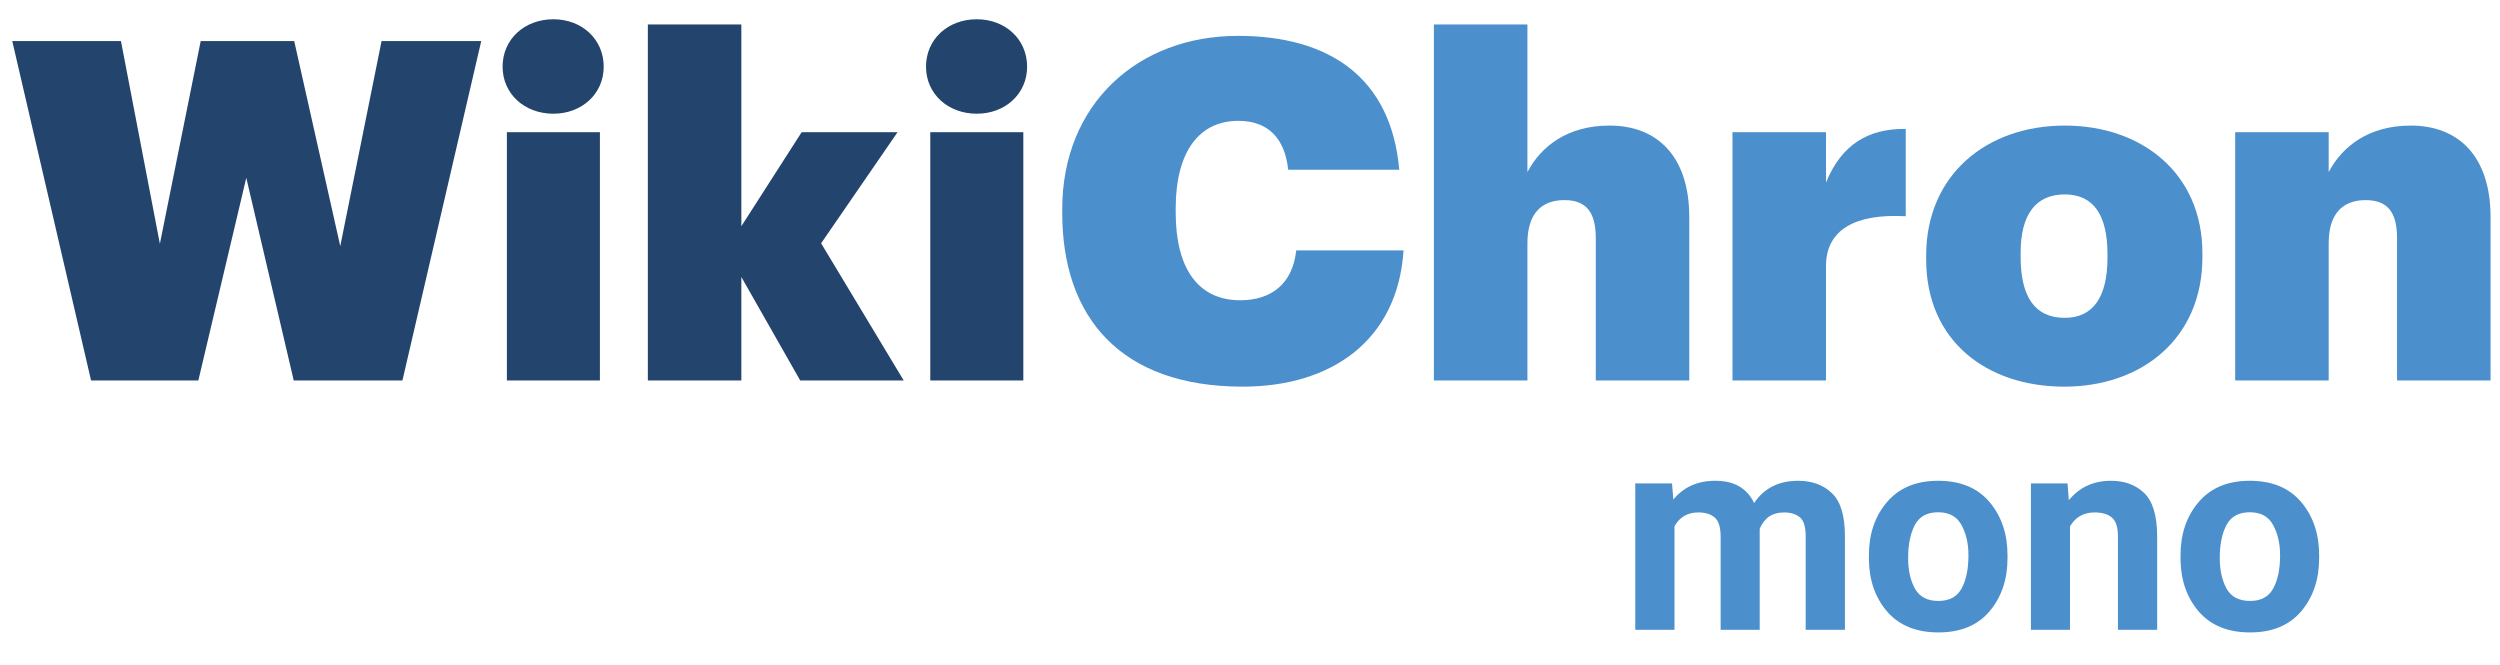
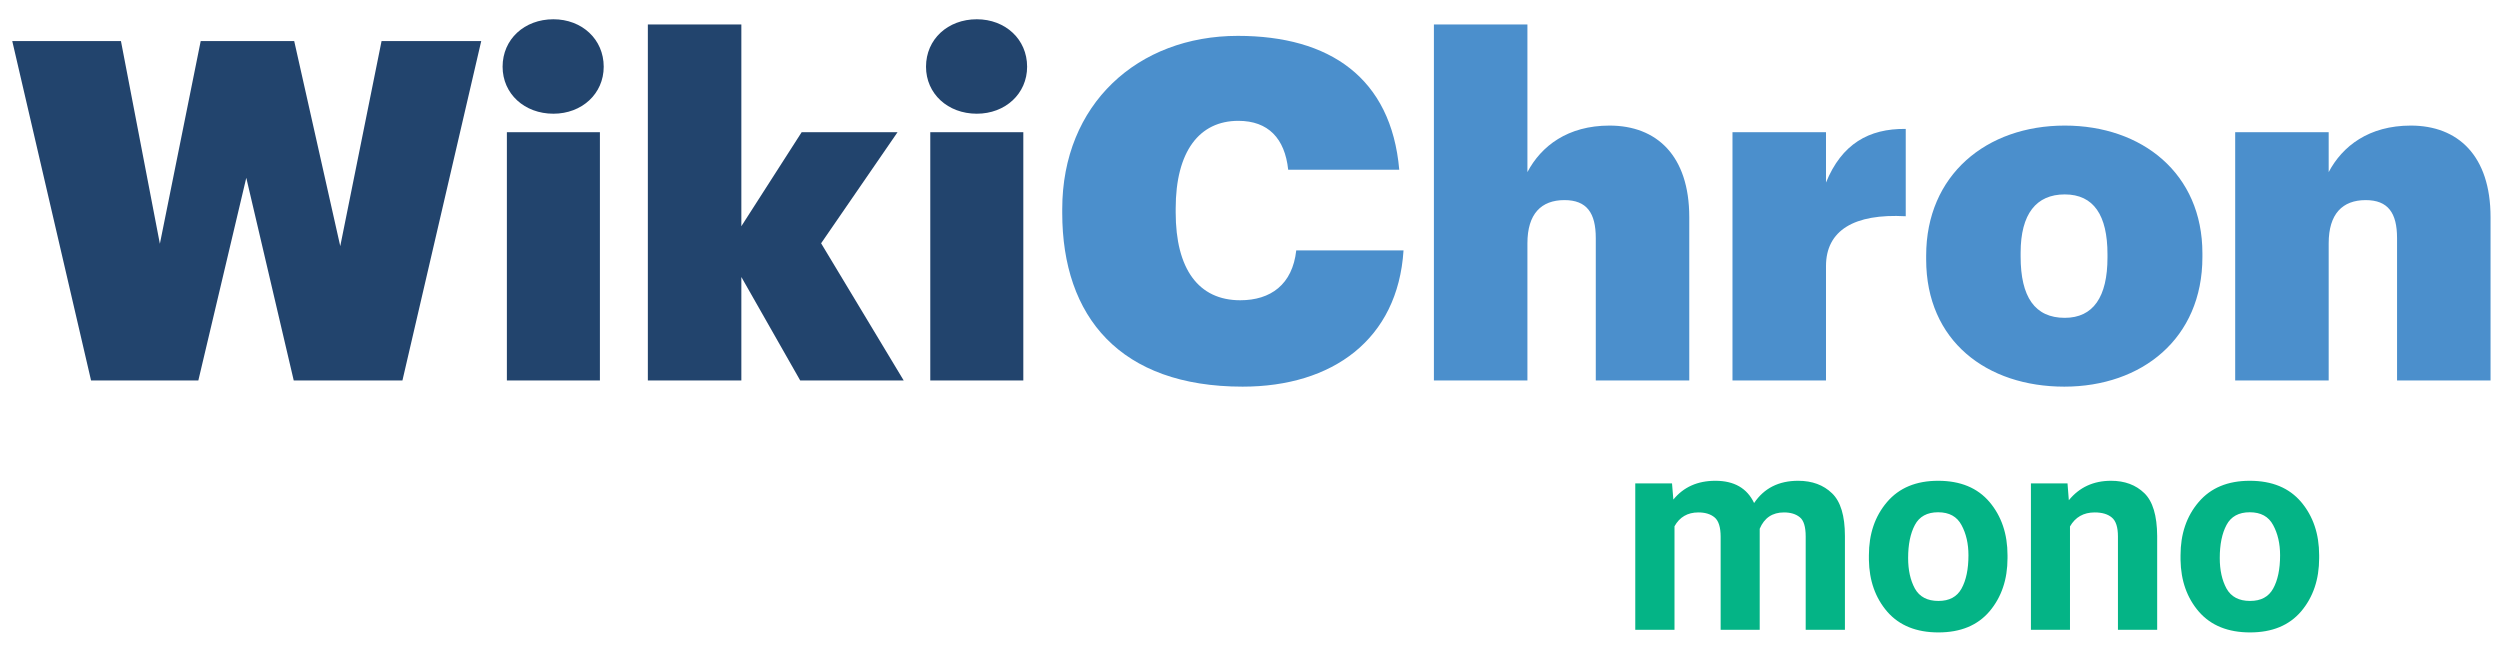
<svg xmlns="http://www.w3.org/2000/svg" width="237px" height="63px" viewBox="0 0 237 57" version="1.1" id="svg2">
  <defs id="defs8" />
  <g id="Diseño" stroke-width="1" stroke="none" fill-rule="evenodd" fill="none">
    <g id="home_previa" transform="translate(-200, -439)">
      <g id="classic" transform="translate(160, 292)">
        <g id="tipo-logo" transform="translate(40, 147)">
          <g id="g3357" transform="translate(0.4982918,-2.141653)">
            <polygon points="18.304,35.211 8.134,35.211 0.664,3.037 10.968,3.037 14.658,22.252 18.528,3.037 27.393,3.037 31.758,22.476 35.673,3.037 45.122,3.037 37.652,35.211 27.348,35.211 22.849,15.997 " id="Fill-14" style="fill:#22446d" />
            <path id="Fill-16" d="m 47.554,35.211 8.819,0 0,-23.534 -8.819,0 0,23.534 z M 47.148,5.467 c 0,-2.609 2.07,-4.499 4.816,-4.499 2.699,0 4.769,1.89 4.769,4.499 0,2.565 -2.07,4.455 -4.769,4.455 -2.746,0 -4.816,-1.89 -4.816,-4.455 z" style="fill:#22446d" />
            <polygon points="60.918,1.462 69.782,1.462 69.782,20.587 75.497,11.677 84.587,11.677 77.343,22.206 85.173,35.211 75.362,35.211 69.782,25.401 69.782,35.211 60.918,35.211 " id="Fill-18" style="fill:#22446d" />
            <path id="Fill-19" d="m 87.692,35.211 8.82,0 0,-23.534 -8.82,0 0,23.534 z M 87.288,5.467 c 0,-2.609 2.069,-4.499 4.815,-4.499 2.699,0 4.769,1.89 4.769,4.499 0,2.565 -2.07,4.455 -4.769,4.455 -2.746,0 -4.815,-1.89 -4.815,-4.455 z" style="fill:#22446d" />
            <path id="Fill-20" d="m 100.202,19.326 0,-0.359 c 0,-9.945 7.154,-16.425 16.649,-16.425 8.685,0 14.535,3.96 15.3,12.689 l -10.529,0 c -0.316,-2.969 -1.891,-4.634 -4.726,-4.634 -3.689,0 -5.939,2.879 -5.939,8.325 l 0,0.359 c 0,5.356 2.159,8.325 6.12,8.325 2.879,0 4.949,-1.485 5.309,-4.724 l 10.17,0 c -0.54,8.459 -6.75,12.914 -15.254,12.914 -11.61,0 -17.1,-6.615 -17.1,-16.47" style="fill:#4b8fcc" />
            <path id="Fill-21" d="m 135.436,1.462 8.865,0 0,13.995 c 1.305,-2.475 3.824,-4.41 7.785,-4.41 4.455,0 7.559,2.835 7.559,8.685 l 0,15.479 -8.863,0 0,-13.499 c 0,-2.386 -0.856,-3.601 -2.971,-3.601 -2.205,0 -3.51,1.306 -3.51,4.095 l 0,13.005 -8.865,0 0,-33.749 z" style="fill:#4b8fcc" />
            <path id="Fill-22" d="m 163.741,11.677 8.865,0 0,4.77 c 1.485,-3.645 4.05,-5.129 7.56,-5.084 l 0,8.279 c -4.905,-0.271 -7.56,1.349 -7.56,4.724 l 0,10.845 -8.865,0 0,-23.534 z" style="fill:#4b8fcc" />
            <path id="Fill-23" d="m 199.291,23.557 0,-0.315 c 0,-3.69 -1.305,-5.67 -4.05,-5.67 -2.699,0 -4.184,1.845 -4.184,5.535 l 0,0.36 c 0,3.824 1.349,5.805 4.184,5.805 2.699,0 4.05,-1.981 4.05,-5.715 m -17.189,0.18 0,-0.361 c 0,-7.649 5.714,-12.329 13.139,-12.329 7.335,0 13.049,4.545 13.049,12.105 l 0,0.36 c 0,7.739 -5.76,12.284 -13.094,12.284 -7.335,0 -13.094,-4.319 -13.094,-12.059" style="fill:#4b8fcc" />
            <path id="Fill-24" d="m 211.397,11.677 8.864,0 0,3.78 c 1.306,-2.475 3.825,-4.41 7.785,-4.41 4.455,0 7.56,2.835 7.56,8.685 l 0,15.479 -8.864,0 0,-13.499 c 0,-2.386 -0.856,-3.6 -2.971,-3.6 -2.204,0 -3.51,1.305 -3.51,4.094 l 0,13.005 -8.864,0 0,-23.534 z" style="fill:#4b8fcc" />
          </g>
-           <text id="text23" font-size="23" font-weight="bold" line-spacing="33" x="-0.401" style="font-style:normal;font-variant:normal;font-weight:bold;font-stretch:normal;font-size:26.25px;line-height:125%;font-family:Roboto-Bold, Roboto;-inkscape-font-specification:'Roboto-Bold, Roboto, Bold';text-align:start;writing-mode:lr-tb;text-anchor:start;fill:#4b8fcc" y="3.702">
+           <text id="text23" font-size="23" font-weight="bold" line-spacing="33" x="-0.401" style="font-style:normal;font-variant:normal;font-weight:bold;font-stretch:normal;font-size:26.25px;line-height:125%;font-family:Roboto-Bold, Roboto;-inkscape-font-specification:'Roboto-Bold, Roboto, Bold';text-align:start;writing-mode:lr-tb;text-anchor:start;fill:#04B486" y="3.702">
            <tspan x="153.603" y="56.702" id="tspan25" style="font-style:normal;font-variant:normal;font-weight:bold;font-stretch:normal;font-size:26.25px;line-height:125%;font-family:Roboto-Bold, Roboto;-inkscape-font-specification:'Roboto-Bold, Roboto, Bold';text-align:start;writing-mode:lr-tb;text-anchor:start">mono</tspan>
          </text>
        </g>
      </g>
    </g>
  </g>
</svg>
